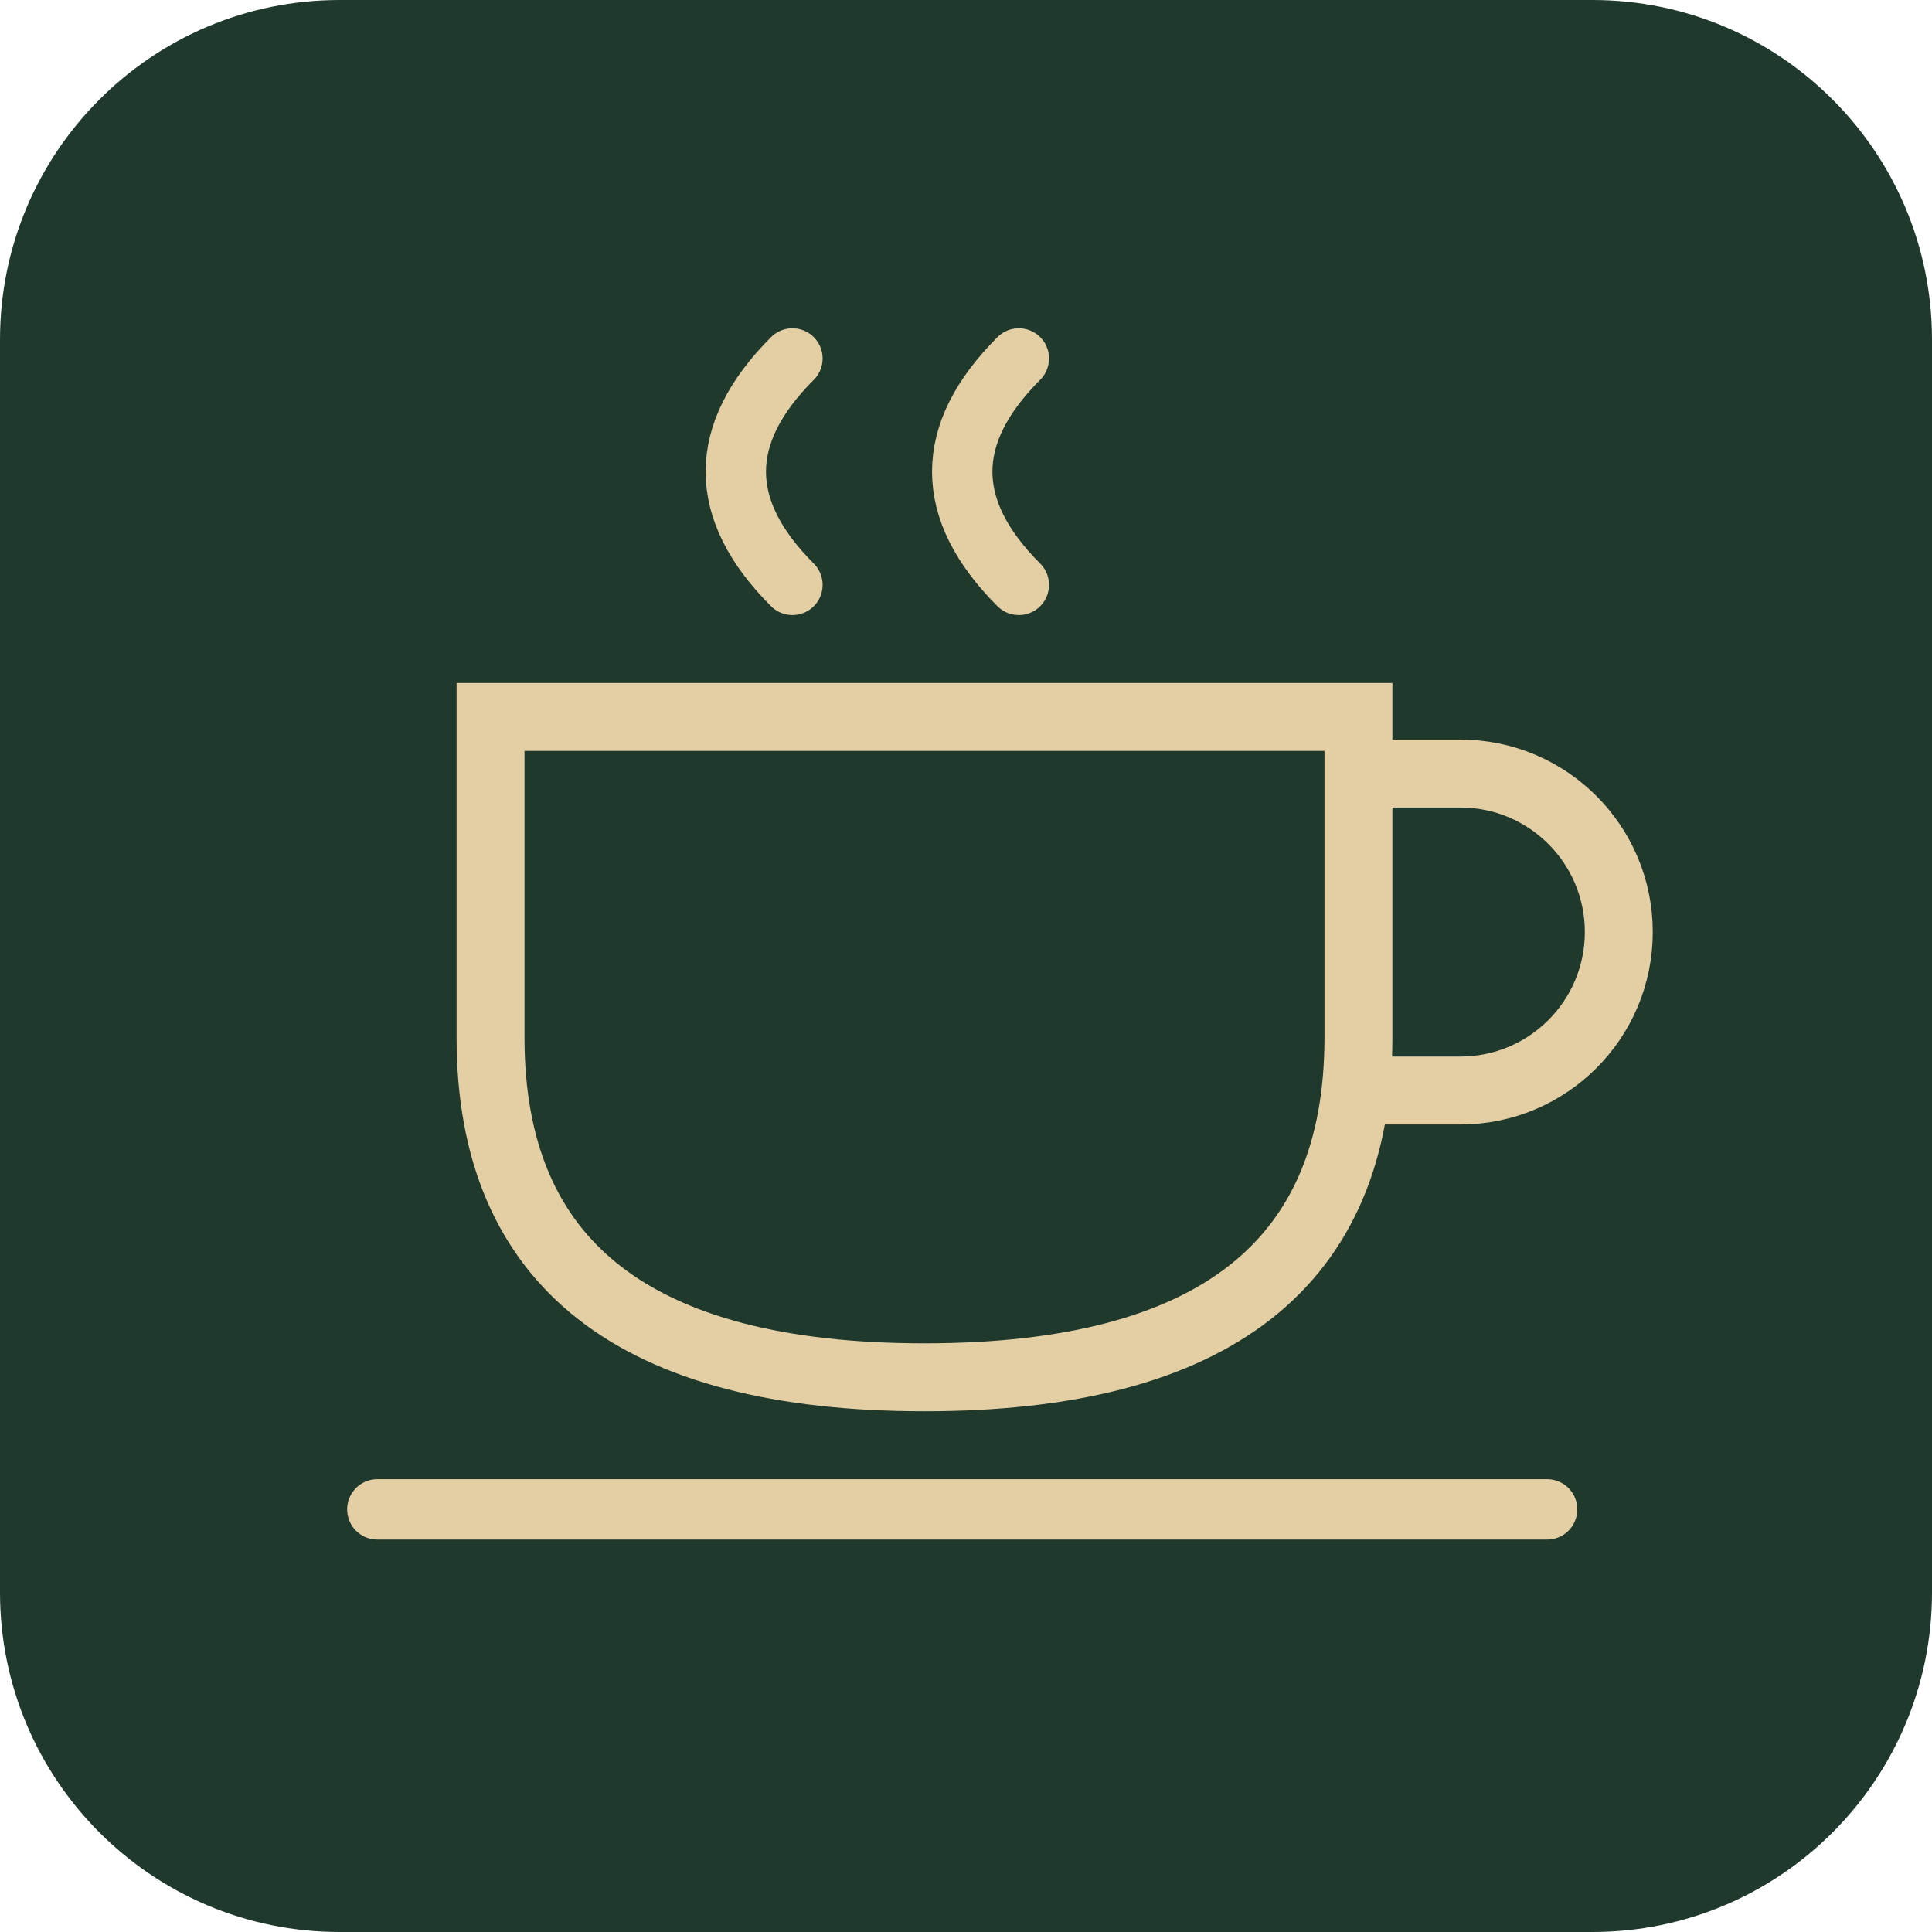
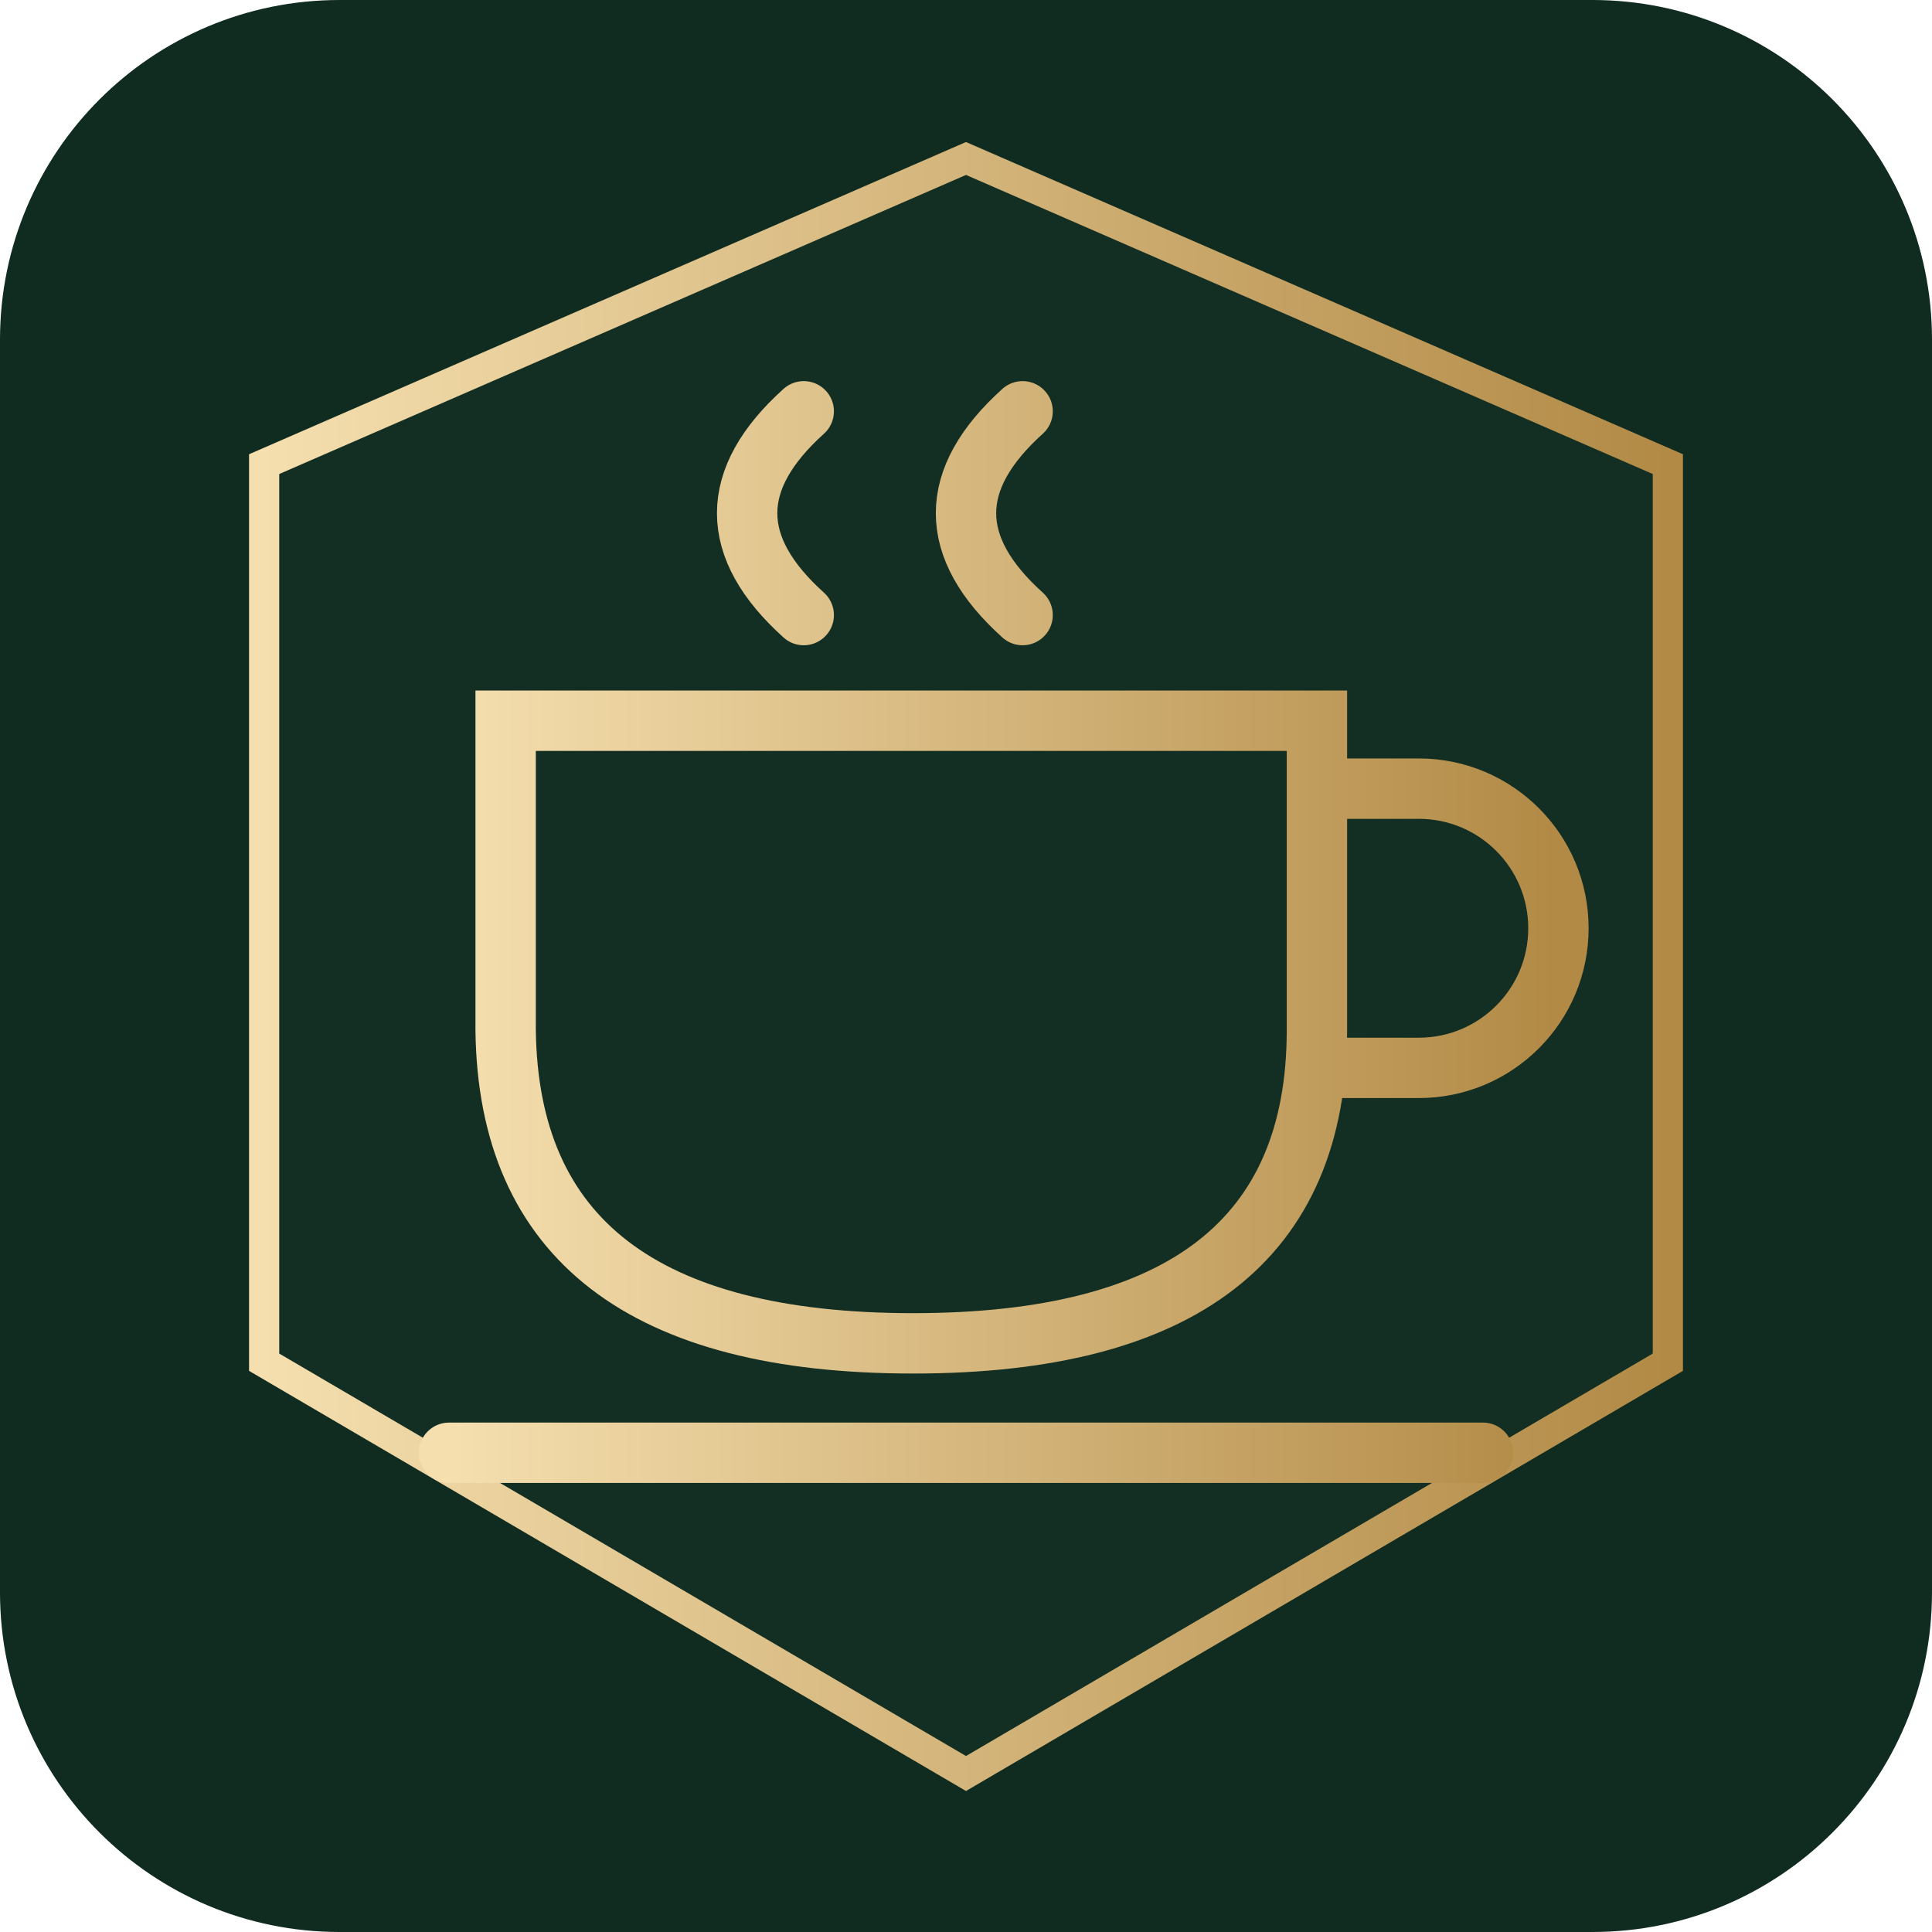
<svg xmlns="http://www.w3.org/2000/svg" viewBox="0 0 512 512">
-   <rect width="512" height="512" rx="90" fill="#20392d" />
-   <path d="M130 190h230v85q0 90-115 90t-115-90zM360 205h27a42 42 0 0 1 0 84h-27" stroke="#e4cfa5" stroke-width="18" fill="none" />
-   <path d="M100 400h310M210 155q-30-30 0-60M270 155q-30-30 0-60" stroke="#e4cfa5" stroke-width="16" stroke-linecap="round" fill="none" />
+   <defs>
+     <linearGradient id="g">
+       <stop stop-color="#f5dfaf" />
+       <stop offset="1" stop-color="#b28a46" />
+     </linearGradient>
+   </defs>
+   <rect width="512" height="512" rx="90" fill="#102b20" />
+   <path d="M256 42 442 123v238l-186 109L70 361V123z" fill="#132e22" stroke="url(#g)" stroke-width="8" />
+   <path d="M134 191h215v82q0 83-107 83t-108-83zM349 209h27a37 37 0 0 1 0 74h-27M119 385h274M213 163q-30-27 0-54M271 163q-30-27 0-54" fill="none" stroke="url(#g)" stroke-width="16" stroke-linecap="round" />
</svg>
